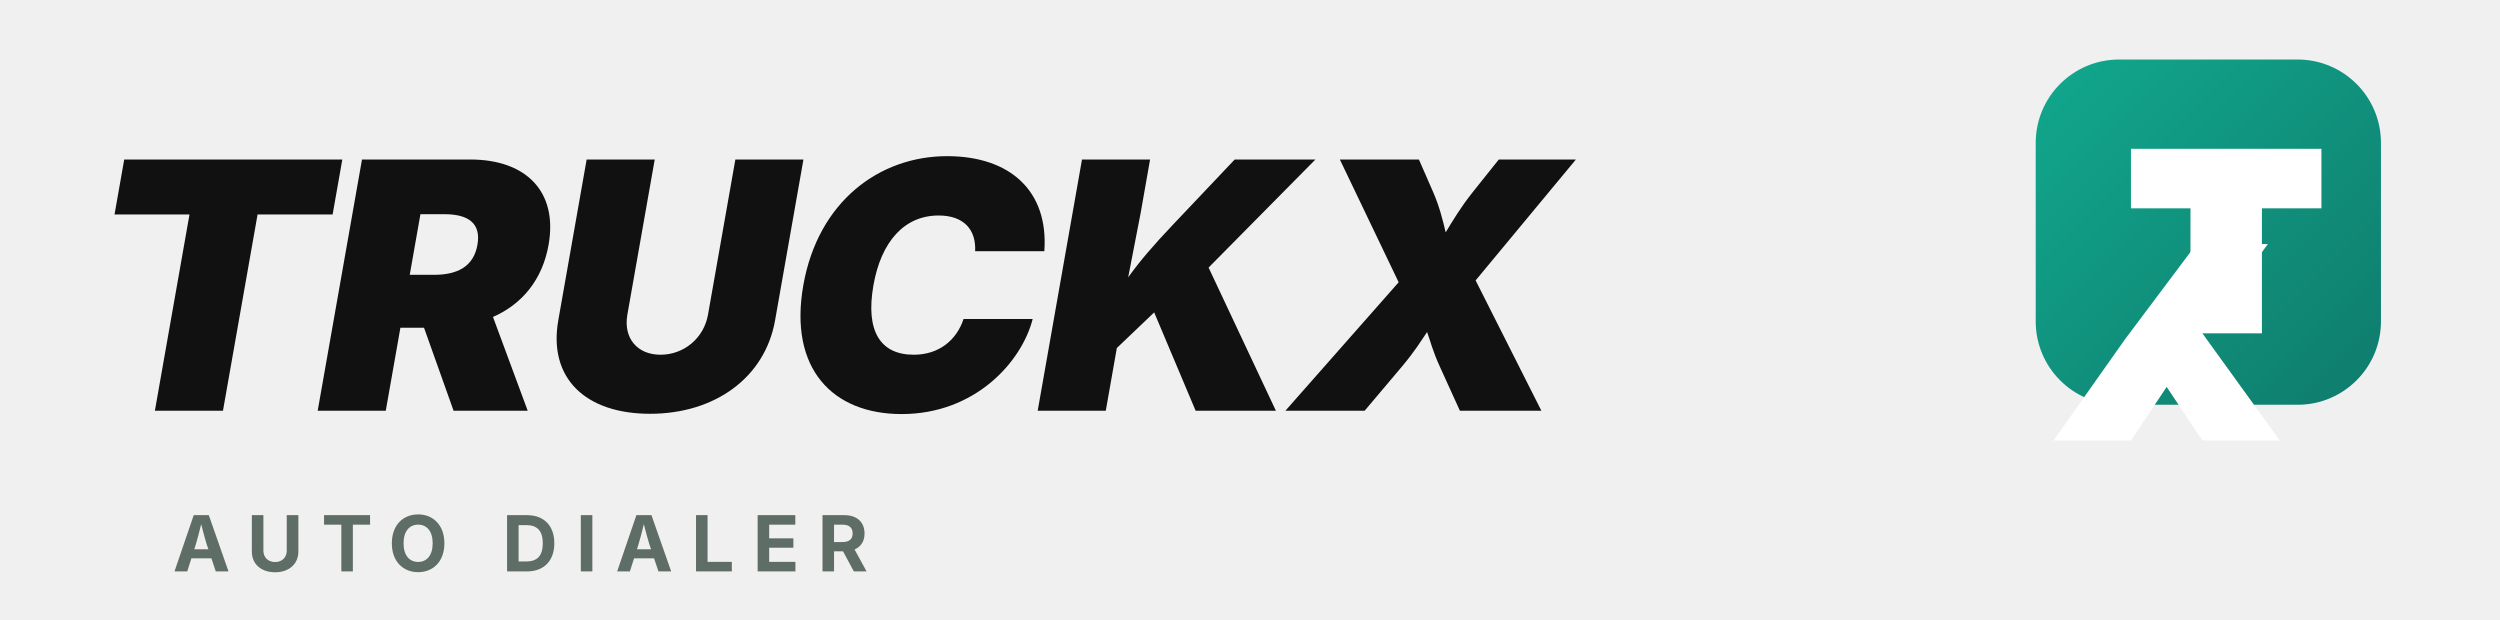
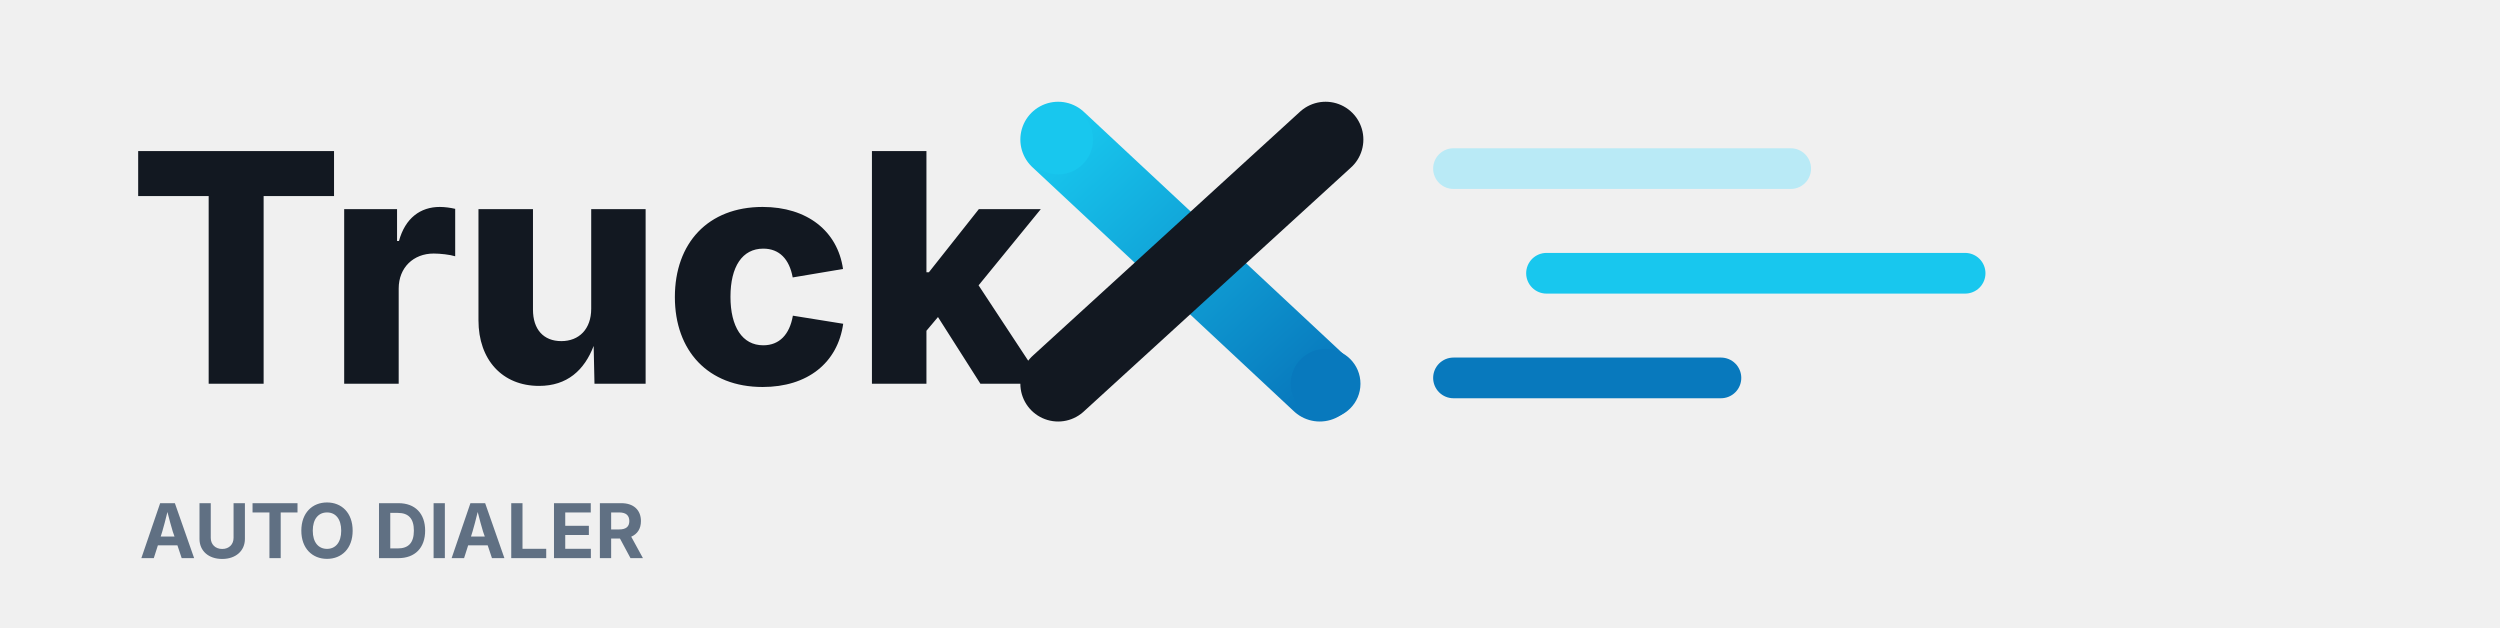
- <svg xmlns="http://www.w3.org/2000/svg" viewBox="0 0 420 104" role="img" aria-labelledby="title">
+ <svg xmlns="http://www.w3.org/2000/svg" viewBox="0 0 430 108" role="img" aria-labelledby="title">
  <defs>
-     <linearGradient id="txBadge" x1="0" x2="1" y1="0" y2="1">
-       <stop offset="0" stop-color="#11a88e" />
-       <stop offset="1" stop-color="#0f7b6c" />
+     <linearGradient id="routeBlue" x1="0" x2="1" y1="0" y2="1">
+       <stop offset="0" stop-color="#18c7ee" />
+       <stop offset="1" stop-color="#0879bd" />
    </linearGradient>
  </defs>
-   <rect x="342" y="10" width="58" height="58" rx="14" fill="url(#txBadge)" />
-   <path d="M358 25h32v10h-10v21h-12V35h-10V25Z" fill="#fff" />
-   <path d="M357 57l12-16h12l-11 15 13 18h-13l-6-9-6 9h-13l12-17Z" fill="#fff" />
-   <text x="24" y="69" transform="skewX(-10)" fill="#111111" font-family="Arial Black, Impact, Inter, Arial, sans-serif" font-size="58" font-weight="900" letter-spacing="-1">TRUCKX</text>
-   <text x="29" y="96" fill="#5f6d67" font-family="Inter, Arial, sans-serif" font-size="13" font-weight="700" letter-spacing="3">AUTO DIALER</text>
+   <g fill="#121821" font-family="Inter, Arial, sans-serif" font-weight="800">
+     <text x="22" y="66" font-size="55">Truck</text>
+   </g>
+   <g aria-hidden="true">
+     <path d="M182 24 227 66" fill="none" stroke="url(#routeBlue)" stroke-width="13" stroke-linecap="round" />
+     <path d="M228 24 182 66" fill="none" stroke="#121821" stroke-width="13" stroke-linecap="round" />
+     <circle cx="182" cy="24" r="6" fill="#18c7ee" />
+     <circle cx="228" cy="24" r="6" fill="#121821" />
+     <circle cx="182" cy="66" r="6" fill="#121821" />
+     <circle cx="228" cy="66" r="6" fill="#0879bd" />
+     <path d="M250 29h58" fill="none" stroke="#b9eaf6" stroke-width="7" stroke-linecap="round" />
+     <path d="M266 47h72" fill="none" stroke="#18c7ee" stroke-width="7" stroke-linecap="round" />
+     <path d="M250 65h46" fill="none" stroke="#0879bd" stroke-width="7" stroke-linecap="round" />
+   </g>
+   <text x="24" y="96" fill="#607083" font-family="Inter, Arial, sans-serif" font-size="13" font-weight="750">AUTO DIALER</text>
</svg>
